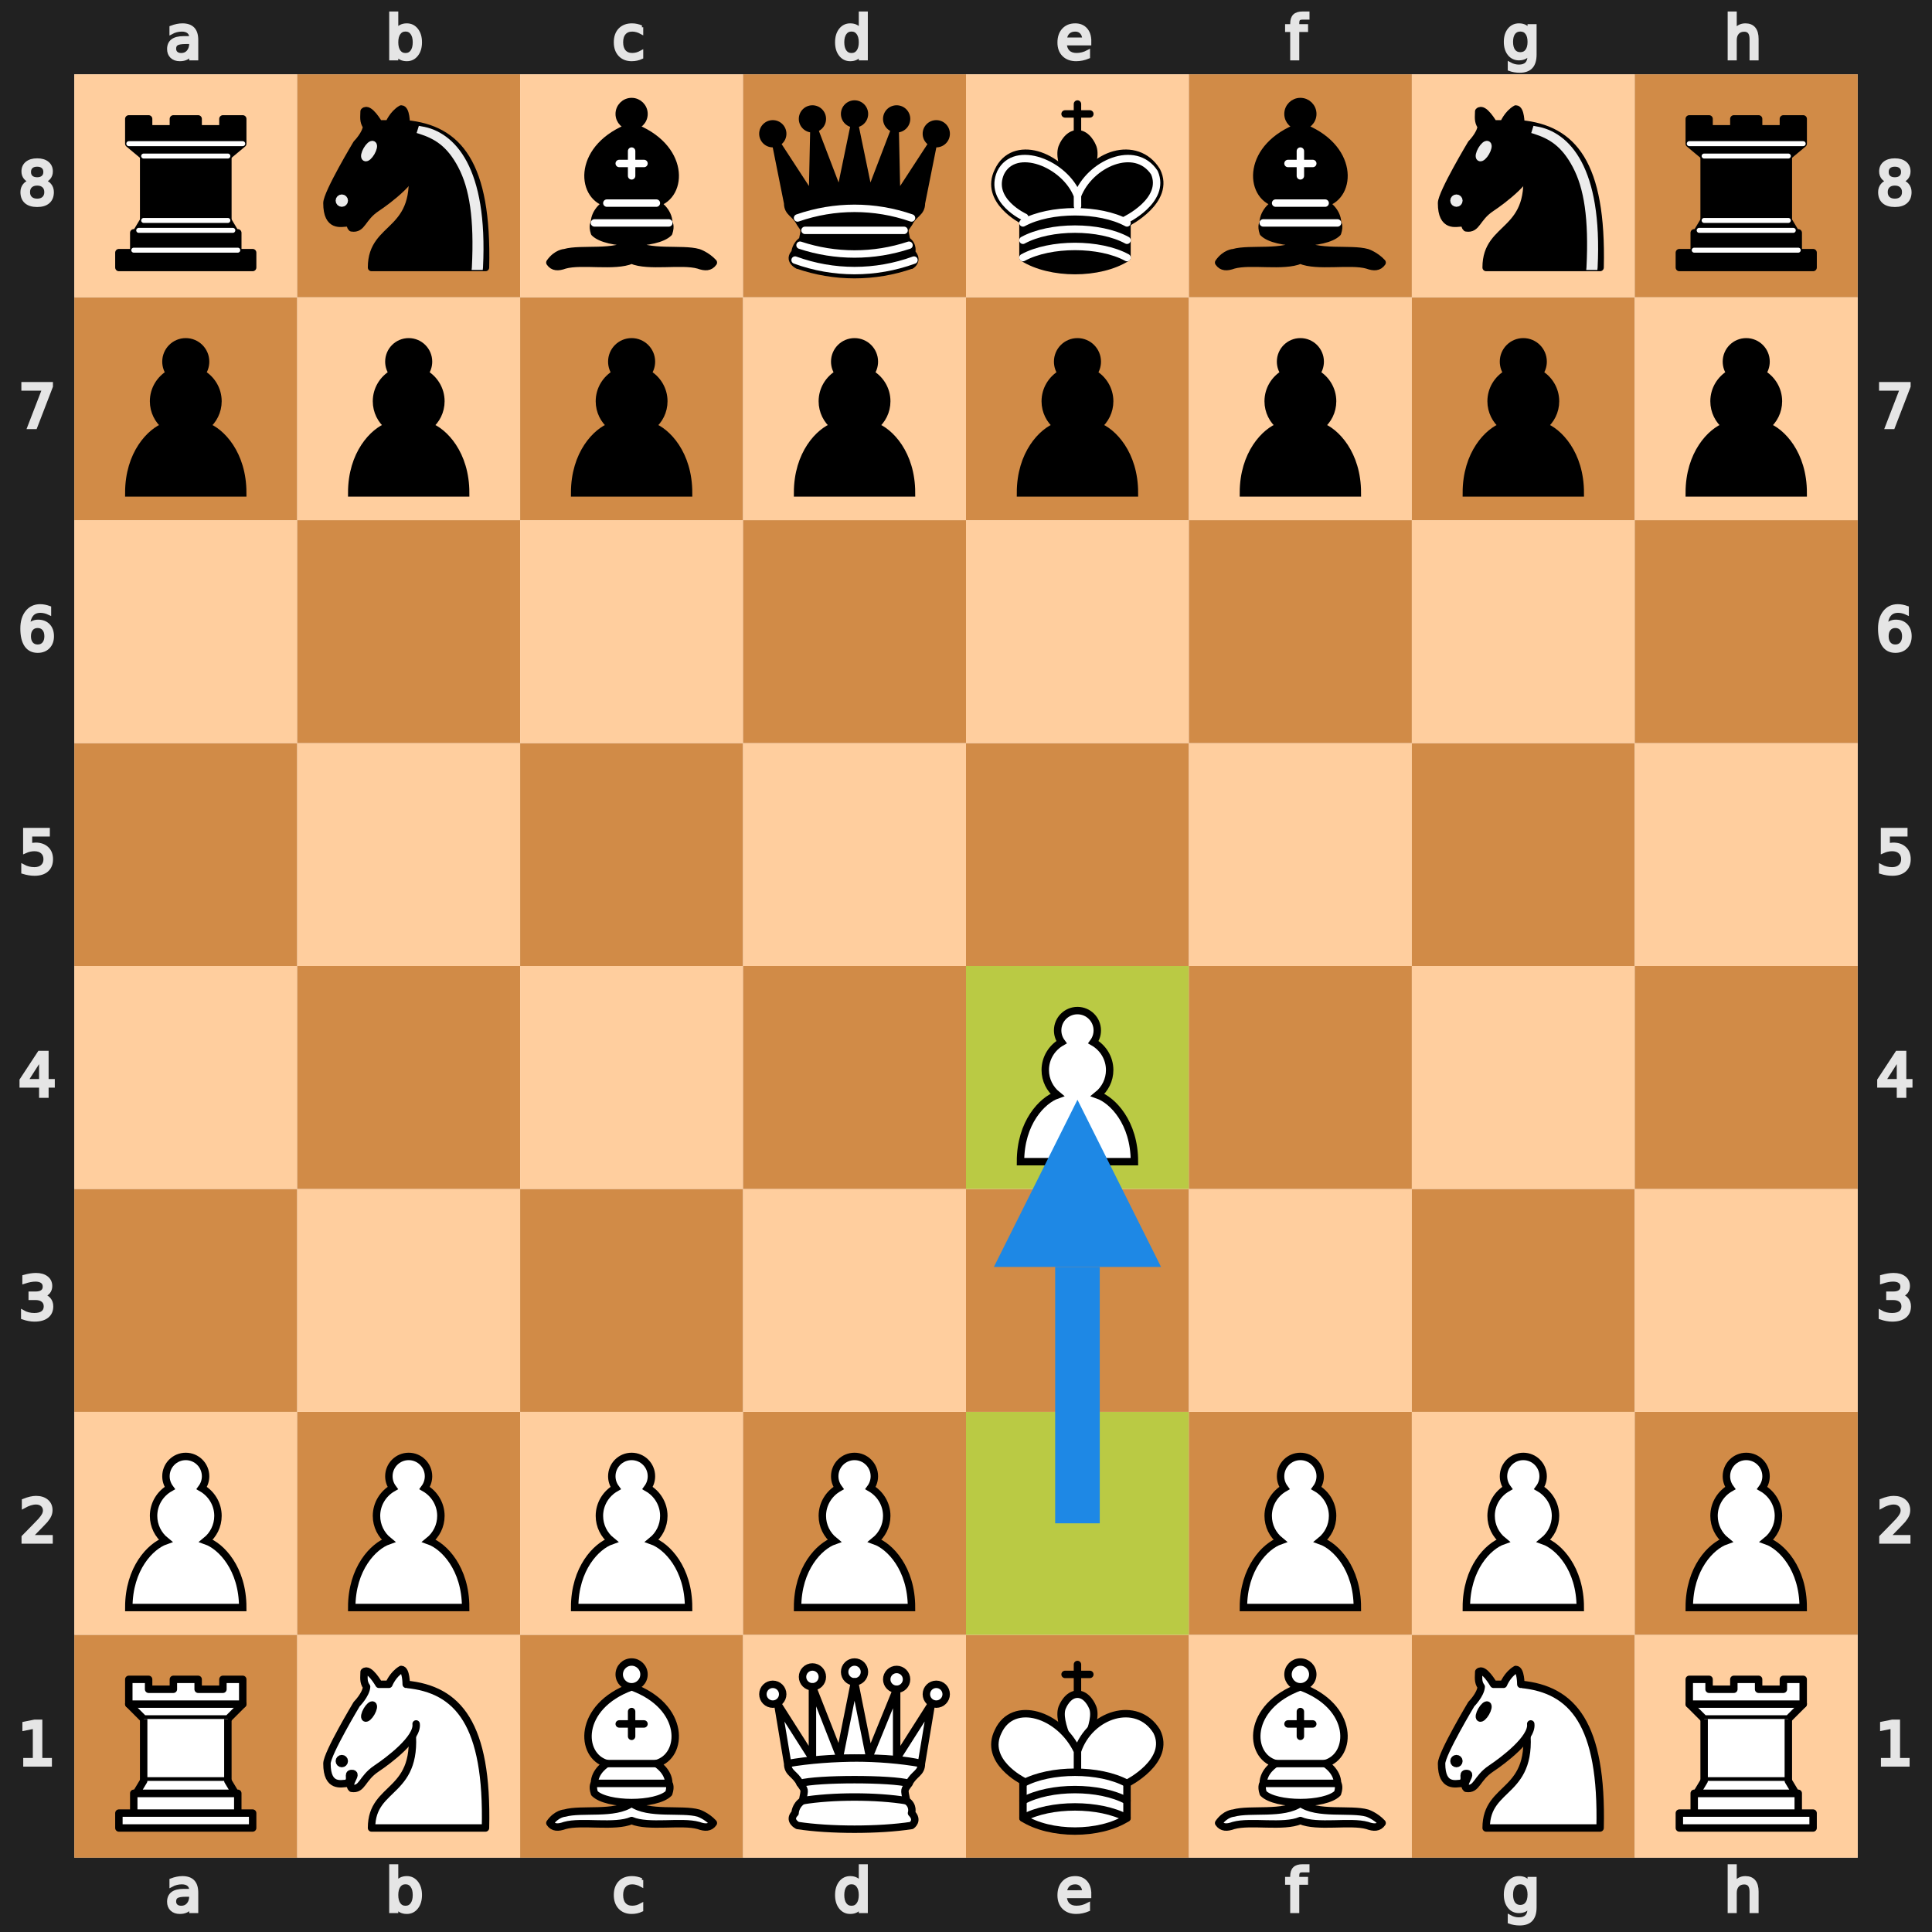
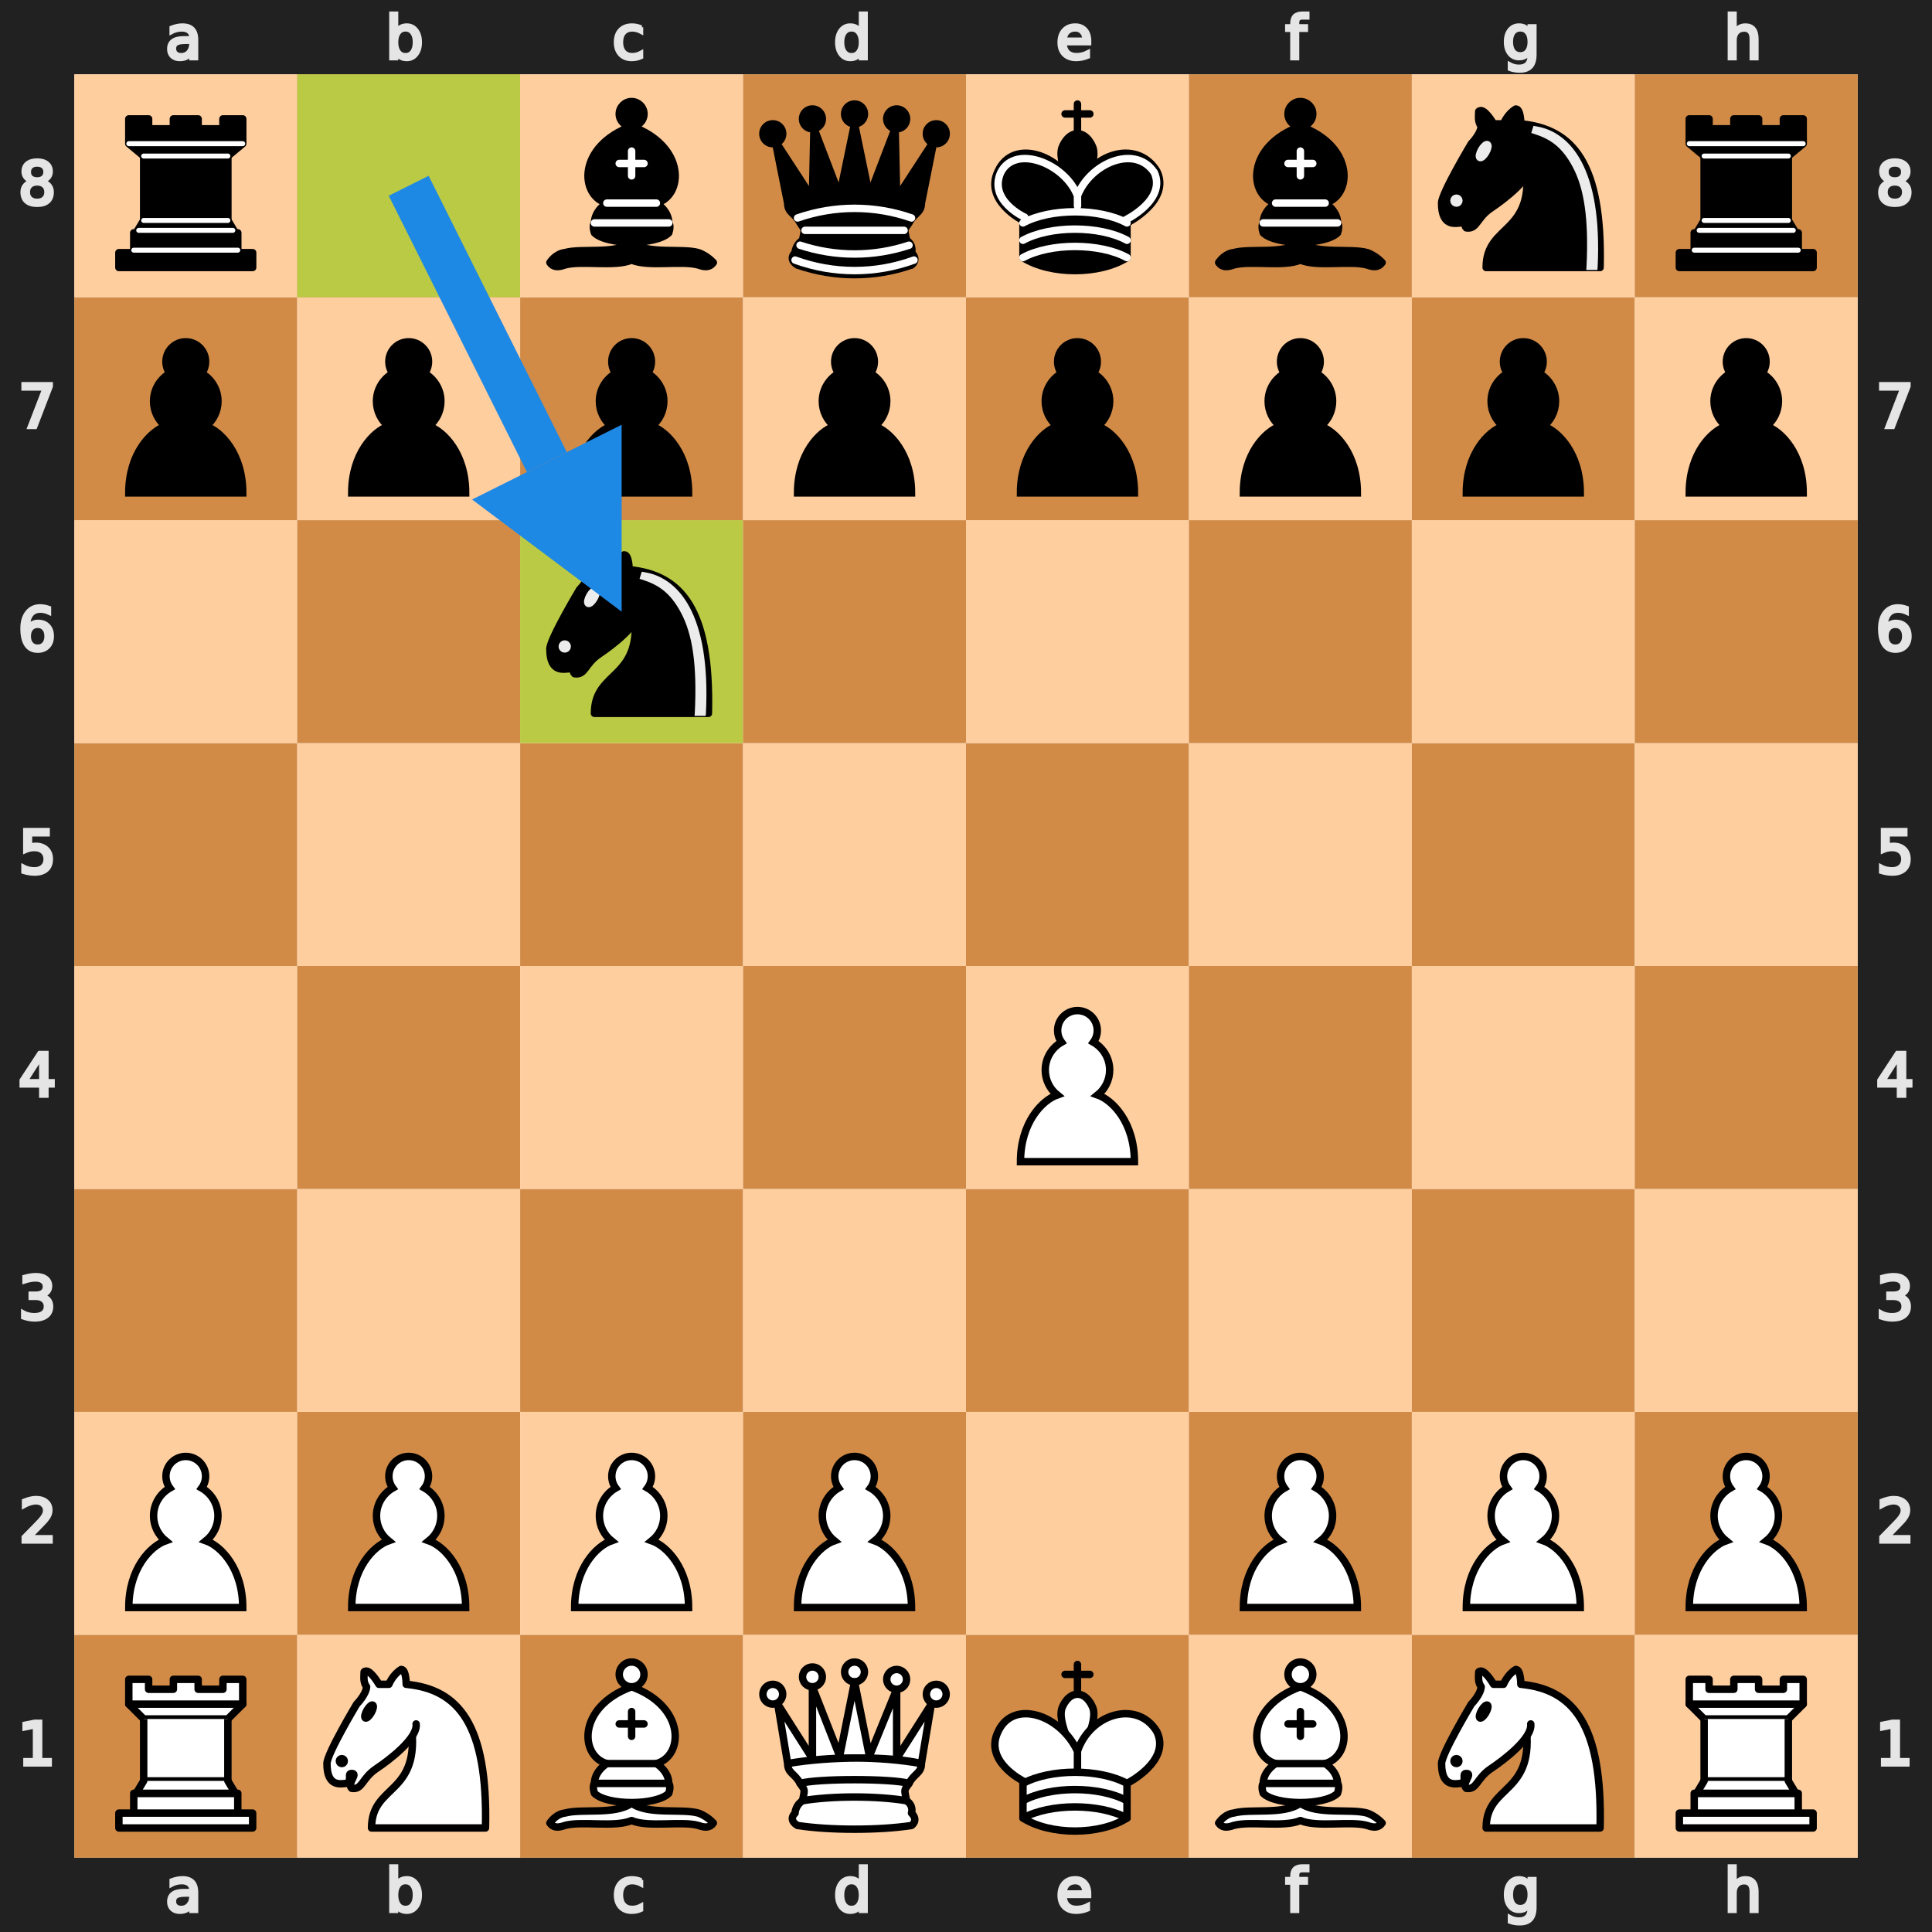
<svg xmlns="http://www.w3.org/2000/svg" xmlns:xlink="http://www.w3.org/1999/xlink" viewBox="0 0 390 390" width="400" height="400">
  <defs>
    <g id="white-pawn" class="white pawn">
      <path d="M22.5 9c-2.21 0-4 1.79-4 4 0 .89.29 1.71.78 2.38C17.33 16.5 16 18.59 16 21c0 2.03.94 3.84 2.41 5.03-3 1.06-7.41 5.55-7.41 13.47h23c0-7.92-4.41-12.41-7.41-13.47 1.47-1.19 2.41-3 2.41-5.03 0-2.41-1.33-4.5-3.28-5.62.49-.67.78-1.49.78-2.38 0-2.21-1.79-4-4-4z" fill="#fff" stroke="#000" stroke-width="1.5" stroke-linecap="round" />
    </g>
    <g id="white-knight" class="white knight" fill="none" fill-rule="evenodd" stroke="#000" stroke-width="1.5" stroke-linecap="round" stroke-linejoin="round">
      <path d="M 22,10 C 32.5,11 38.5,18 38,39 L 15,39 C 15,30 25,32.5 23,18" style="fill:#ffffff; stroke:#000000;" />
      <path d="M 24,18 C 24.38,20.91 18.45,25.37 16,27 C 13,29 13.18,31.34 11,31 C 9.958,30.06 12.41,27.96 11,28 C 10,28 11.19,29.23 10,30 C 9,30 5.997,31 6,26 C 6,24 12,14 12,14 C 12,14 13.89,12.1 14,10.5 C 13.27,9.506 13.5,8.5 13.5,7.5 C 14.5,6.5 16.5,10 16.5,10 L 18.5,10 C 18.5,10 19.28,8.008 21,7 C 22,7 22,10 22,10" style="fill:#ffffff; stroke:#000000;" />
      <path d="M 9.5 25.5 A 0.5 0.5 0 1 1 8.5,25.5 A 0.5 0.5 0 1 1 9.5 25.5 z" style="fill:#000000; stroke:#000000;" />
      <path d="M 15 15.5 A 0.5 1.5 0 1 1 14,15.5 A 0.5 1.5 0 1 1 15 15.5 z" transform="matrix(0.866,0.5,-0.5,0.866,9.693,-5.173)" style="fill:#000000; stroke:#000000;" />
    </g>
    <g id="white-bishop" class="white bishop" fill="none" fill-rule="evenodd" stroke="#000" stroke-width="1.5" stroke-linecap="round" stroke-linejoin="round">
      <g fill="#fff" stroke-linecap="butt">
        <path d="M9 36c3.39-.97 10.11.43 13.5-2 3.39 2.43 10.11 1.03 13.5 2 0 0 1.65.54 3 2-.68.97-1.65.99-3 .5-3.39-.97-10.11.46-13.5-1-3.39 1.46-10.11.03-13.5 1-1.354.49-2.323.47-3-.5 1.354-1.94 3-2 3-2zM15 32c2.5 2.5 12.5 2.5 15 0 .5-1.5 0-2 0-2 0-2.5-2.5-4-2.5-4 5.5-1.5 6-11.5-5-15.5-11 4-10.5 14-5 15.5 0 0-2.5 1.5-2.5 4 0 0-.5.5 0 2zM25 8a2.5 2.5 0 1 1-5 0 2.5 2.5 0 1 1 5 0z" />
      </g>
      <path d="M17.5 26h10M15 30h15m-7.5-14.5v5M20 18h5" stroke-linejoin="miter" />
    </g>
    <g id="white-rook" class="white rook" fill="#fff" fill-rule="evenodd" stroke="#000" stroke-width="1.5" stroke-linecap="round" stroke-linejoin="round">
      <path d="M9 39h27v-3H9v3zM12 36v-4h21v4H12zM11 14V9h4v2h5V9h5v2h5V9h4v5" stroke-linecap="butt" />
      <path d="M34 14l-3 3H14l-3-3" />
      <path d="M31 17v12.5H14V17" stroke-linecap="butt" stroke-linejoin="miter" />
      <path d="M31 29.5l1.5 2.5h-20l1.5-2.5" />
      <path d="M11 14h23" fill="none" stroke-linejoin="miter" />
    </g>
    <g id="white-queen" class="white queen" fill="#fff" fill-rule="evenodd" stroke="#000" stroke-width="1.5" stroke-linecap="round" stroke-linejoin="round">
      <path d="M8 12a2 2 0 1 1-4 0 2 2 0 1 1 4 0zM24.5 7.5a2 2 0 1 1-4 0 2 2 0 1 1 4 0zM41 12a2 2 0 1 1-4 0 2 2 0 1 1 4 0zM16 8.5a2 2 0 1 1-4 0 2 2 0 1 1 4 0zM33 9a2 2 0 1 1-4 0 2 2 0 1 1 4 0z" />
      <path d="M9 26c8.5-1.5 21-1.5 27 0l2-12-7 11V11l-5.5 13.5-3-15-3 15-5.5-14V25L7 14l2 12zM9 26c0 2 1.5 2 2.5 4 1 1.5 1 1 .5 3.5-1.5 1-1.5 2.5-1.5 2.5-1.5 1.5.5 2.5.5 2.5 6.5 1 16.5 1 23 0 0 0 1.5-1 0-2.5 0 0 .5-1.5-1-2.5-.5-2.5-.5-2 .5-3.5 1-2 2.5-2 2.5-4-8.5-1.5-18.5-1.5-27 0z" stroke-linecap="butt" />
      <path d="M11.5 30c3.5-1 18.5-1 22 0M12 33.5c6-1 15-1 21 0" fill="none" />
    </g>
    <g id="white-king" class="white king" fill="none" fill-rule="evenodd" stroke="#000" stroke-width="1.5" stroke-linecap="round" stroke-linejoin="round">
      <path d="M22.5 11.63V6M20 8h5" stroke-linejoin="miter" />
      <path d="M22.5 25s4.5-7.5 3-10.5c0 0-1-2.5-3-2.5s-3 2.5-3 2.5c-1.5 3 3 10.5 3 10.5" fill="#fff" stroke-linecap="butt" stroke-linejoin="miter" />
      <path d="M11.5 37c5.5 3.5 15.5 3.5 21 0v-7s9-4.5 6-10.5c-4-6.5-13.5-3.5-16 4V27v-3.5c-3.5-7.5-13-10.5-16-4-3 6 5 10 5 10V37z" fill="#fff" />
      <path d="M11.5 30c5.5-3 15.5-3 21 0m-21 3.5c5.5-3 15.5-3 21 0m-21 3.5c5.5-3 15.5-3 21 0" />
    </g>
    <g id="black-pawn" class="black pawn">
      <path d="M22.5 9c-2.21 0-4 1.79-4 4 0 .89.29 1.71.78 2.38C17.33 16.5 16 18.59 16 21c0 2.03.94 3.84 2.41 5.03-3 1.06-7.41 5.55-7.41 13.47h23c0-7.92-4.41-12.41-7.41-13.47 1.47-1.19 2.41-3 2.41-5.03 0-2.41-1.33-4.5-3.28-5.62.49-.67.78-1.49.78-2.38 0-2.21-1.79-4-4-4z" fill="#000" stroke="#000" stroke-width="1.5" stroke-linecap="round" />
    </g>
    <g id="black-knight" class="black knight" fill="none" fill-rule="evenodd" stroke="#000" stroke-width="1.5" stroke-linecap="round" stroke-linejoin="round">
      <path d="M 22,10 C 32.5,11 38.5,18 38,39 L 15,39 C 15,30 25,32.5 23,18" style="fill:#000000; stroke:#000000;" />
      <path d="M 24,18 C 24.38,20.91 18.45,25.37 16,27 C 13,29 13.18,31.34 11,31 C 9.958,30.06 12.41,27.96 11,28 C 10,28 11.19,29.23 10,30 C 9,30 5.997,31 6,26 C 6,24 12,14 12,14 C 12,14 13.89,12.1 14,10.5 C 13.27,9.506 13.5,8.5 13.5,7.5 C 14.5,6.5 16.5,10 16.5,10 L 18.5,10 C 18.5,10 19.28,8.008 21,7 C 22,7 22,10 22,10" style="fill:#000000; stroke:#000000;" />
      <path d="M 9.5 25.5 A 0.5 0.5 0 1 1 8.5,25.5 A 0.5 0.5 0 1 1 9.5 25.5 z" style="fill:#ececec; stroke:#ececec;" />
      <path d="M 15 15.5 A 0.5 1.5 0 1 1 14,15.5 A 0.5 1.5 0 1 1 15 15.5 z" transform="matrix(0.866,0.5,-0.5,0.866,9.693,-5.173)" style="fill:#ececec; stroke:#ececec;" />
      <path d="M 24.55,10.4 L 24.1,11.85 L 24.6,12 C 27.75,13 30.25,14.49 32.5,18.75 C 34.75,23.01 35.75,29.06 35.25,39 L 35.2,39.5 L 37.45,39.5 L 37.5,39 C 38,28.94 36.62,22.15 34.25,17.66 C 31.88,13.17 28.46,11.02 25.06,10.5 L 24.55,10.4 z " style="fill:#ececec; stroke:none;" />
    </g>
    <g id="black-bishop" class="black bishop" fill="none" fill-rule="evenodd" stroke="#000" stroke-width="1.5" stroke-linecap="round" stroke-linejoin="round">
      <path d="M9 36c3.39-.97 10.11.43 13.5-2 3.39 2.43 10.11 1.03 13.5 2 0 0 1.65.54 3 2-.68.97-1.65.99-3 .5-3.39-.97-10.11.46-13.5-1-3.39 1.46-10.11.03-13.5 1-1.354.49-2.323.47-3-.5 1.354-1.94 3-2 3-2zm6-4c2.5 2.5 12.5 2.5 15 0 .5-1.5 0-2 0-2 0-2.5-2.5-4-2.5-4 5.5-1.5 6-11.5-5-15.5-11 4-10.5 14-5 15.5 0 0-2.5 1.5-2.5 4 0 0-.5.5 0 2zM25 8a2.5 2.5 0 1 1-5 0 2.5 2.5 0 1 1 5 0z" fill="#000" stroke-linecap="butt" />
      <path d="M17.5 26h10M15 30h15m-7.5-14.5v5M20 18h5" stroke="#fff" stroke-linejoin="miter" />
    </g>
    <g id="black-rook" class="black rook" fill="#000" fill-rule="evenodd" stroke="#000" stroke-width="1.5" stroke-linecap="round" stroke-linejoin="round">
      <path d="M9 39h27v-3H9v3zM12.5 32l1.5-2.5h17l1.5 2.5h-20zM12 36v-4h21v4H12z" stroke-linecap="butt" />
      <path d="M14 29.5v-13h17v13H14z" stroke-linecap="butt" stroke-linejoin="miter" />
      <path d="M14 16.5L11 14h23l-3 2.5H14zM11 14V9h4v2h5V9h5v2h5V9h4v5H11z" stroke-linecap="butt" />
      <path d="M12 35.5h21M13 31.5h19M14 29.5h17M14 16.5h17M11 14h23" fill="none" stroke="#fff" stroke-width="1" stroke-linejoin="miter" />
    </g>
    <g id="black-queen" class="black queen" fill="#000" fill-rule="evenodd" stroke="#000" stroke-width="1.5" stroke-linecap="round" stroke-linejoin="round">
      <g fill="#000" stroke="none">
        <circle cx="6" cy="12" r="2.75" />
        <circle cx="14" cy="9" r="2.75" />
        <circle cx="22.5" cy="8" r="2.75" />
        <circle cx="31" cy="9" r="2.75" />
        <circle cx="39" cy="12" r="2.75" />
      </g>
      <path d="M9 26c8.5-1.5 21-1.5 27 0l2.5-12.5L31 25l-.3-14.1-5.2 13.6-3-14.5-3 14.5-5.2-13.6L14 25 6.5 13.5 9 26zM9 26c0 2 1.5 2 2.5 4 1 1.5 1 1 .5 3.5-1.5 1-1.5 2.5-1.5 2.5-1.5 1.5.5 2.5.5 2.5 6.5 1 16.5 1 23 0 0 0 1.5-1 0-2.5 0 0 .5-1.5-1-2.5-.5-2.5-.5-2 .5-3.5 1-2 2.5-2 2.5-4-8.5-1.5-18.5-1.5-27 0z" stroke-linecap="butt" />
      <path d="M11 38.5a35 35 1 0 0 23 0" fill="none" stroke-linecap="butt" />
      <path d="M11 29a35 35 1 0 1 23 0M12.5 31.5h20M11.5 34.5a35 35 1 0 0 22 0M10.5 37.5a35 35 1 0 0 24 0" fill="none" stroke="#fff" />
    </g>
    <g id="black-king" class="black king" fill="none" fill-rule="evenodd" stroke="#000" stroke-width="1.5" stroke-linecap="round" stroke-linejoin="round">
      <path d="M22.5 11.63V6" stroke-linejoin="miter" />
      <path d="M22.5 25s4.5-7.5 3-10.5c0 0-1-2.5-3-2.5s-3 2.5-3 2.5c-1.5 3 3 10.5 3 10.5" fill="#000" stroke-linecap="butt" stroke-linejoin="miter" />
      <path d="M11.5 37c5.5 3.5 15.5 3.5 21 0v-7s9-4.5 6-10.5c-4-6.5-13.5-3.5-16 4V27v-3.5c-3.5-7.5-13-10.5-16-4-3 6 5 10 5 10V37z" fill="#000" />
      <path d="M20 8h5" stroke-linejoin="miter" />
      <path d="M32 29.5s8.5-4 6.03-9.65C34.15 14 25 18 22.5 24.5l.01 2.1-.01-2.1C20 18 9.906 14 6.997 19.85c-2.497 5.65 4.853 9 4.853 9M11.5 30c5.5-3 15.5-3 21 0m-21 3.5c5.5-3 15.5-3 21 0m-21 3.5c5.5-3 15.5-3 21 0" stroke="#fff" />
    </g>
  </defs>
  <rect x="7.5" y="7.5" width="375" height="375" fill="none" stroke="#212121" stroke-width="15" />
  <g transform="translate(20, 1) scale(0.75, 0.75)" fill="#e5e5e5" stroke="#e5e5e5">
    <path d="M23.328 10.016q-1.742 0-2.414.398-.672.398-.672 1.36 0 .765.5 1.218.508.445 1.375.445 1.196 0 1.914-.843.727-.852.727-2.258v-.32zm2.867-.594v4.992h-1.437v-1.328q-.492.797-1.227 1.18-.734.375-1.797.375-1.343 0-2.14-.75-.79-.758-.79-2.024 0-1.476.985-2.226.992-.75 2.953-.75h2.016V8.75q0-.992-.656-1.531-.649-.547-1.829-.547-.75 0-1.46.18-.711.18-1.368.539V6.062q.79-.304 1.532-.453.742-.156 1.445-.156 1.898 0 2.836.984.937.985.937 2.985z" />
  </g>
  <g transform="translate(20, 375) scale(0.75, 0.75)" fill="#e5e5e5" stroke="#e5e5e5">
    <path d="M23.328 10.016q-1.742 0-2.414.398-.672.398-.672 1.36 0 .765.5 1.218.508.445 1.375.445 1.196 0 1.914-.843.727-.852.727-2.258v-.32zm2.867-.594v4.992h-1.437v-1.328q-.492.797-1.227 1.18-.734.375-1.797.375-1.343 0-2.14-.75-.79-.758-.79-2.024 0-1.476.985-2.226.992-.75 2.953-.75h2.016V8.75q0-.992-.656-1.531-.649-.547-1.829-.547-.75 0-1.46.18-.711.18-1.368.539V6.062q.79-.304 1.532-.453.742-.156 1.445-.156 1.898 0 2.836.984.937.985.937 2.985z" />
  </g>
  <g transform="translate(65, 1) scale(0.75, 0.75)" fill="#e5e5e5" stroke="#e5e5e5">
    <path d="M24.922 10.047q0-1.586-.656-2.485-.649-.906-1.79-.906-1.14 0-1.796.906-.649.899-.649 2.485 0 1.586.649 2.492.656.898 1.797.898 1.14 0 1.789-.898.656-.906.656-2.492zm-4.89-3.055q.452-.781 1.14-1.156.695-.383 1.656-.383 1.594 0 2.586 1.266 1 1.265 1 3.328 0 2.062-1 3.328-.992 1.266-2.586 1.266-.96 0-1.656-.375-.688-.383-1.14-1.164v1.312h-1.446V2.258h1.445z" />
  </g>
  <g transform="translate(65, 375) scale(0.75, 0.75)" fill="#e5e5e5" stroke="#e5e5e5">
    <path d="M24.922 10.047q0-1.586-.656-2.485-.649-.906-1.79-.906-1.14 0-1.796.906-.649.899-.649 2.485 0 1.586.649 2.492.656.898 1.797.898 1.14 0 1.789-.898.656-.906.656-2.492zm-4.89-3.055q.452-.781 1.14-1.156.695-.383 1.656-.383 1.594 0 2.586 1.266 1 1.265 1 3.328 0 2.062-1 3.328-.992 1.266-2.586 1.266-.96 0-1.656-.375-.688-.383-1.14-1.164v1.312h-1.446V2.258h1.445z" />
  </g>
  <g transform="translate(110, 1) scale(0.75, 0.75)" fill="#e5e5e5" stroke="#e5e5e5">
    <path d="M25.96 6v1.344q-.608-.336-1.226-.5-.609-.172-1.234-.172-1.398 0-2.172.89-.773.883-.773 2.485 0 1.601.773 2.492.774.883 2.172.883.625 0 1.234-.164.618-.172 1.227-.508v1.328q-.602.281-1.25.422-.64.14-1.367.14-1.977 0-3.14-1.242-1.165-1.242-1.165-3.351 0-2.14 1.172-3.367 1.18-1.227 3.227-1.227.664 0 1.296.14.633.134 1.227.407z" />
  </g>
  <g transform="translate(110, 375) scale(0.75, 0.75)" fill="#e5e5e5" stroke="#e5e5e5">
    <path d="M25.96 6v1.344q-.608-.336-1.226-.5-.609-.172-1.234-.172-1.398 0-2.172.89-.773.883-.773 2.485 0 1.601.773 2.492.774.883 2.172.883.625 0 1.234-.164.618-.172 1.227-.508v1.328q-.602.281-1.25.422-.64.14-1.367.14-1.977 0-3.14-1.242-1.165-1.242-1.165-3.351 0-2.14 1.172-3.367 1.18-1.227 3.227-1.227.664 0 1.296.14.633.134 1.227.407z" />
  </g>
  <g transform="translate(155, 1) scale(0.75, 0.75)" fill="#e5e5e5" stroke="#e5e5e5">
    <path d="M24.973 6.992V2.258h1.437v12.156h-1.437v-1.312q-.453.78-1.149 1.164-.687.375-1.656.375-1.586 0-2.586-1.266-.992-1.266-.992-3.328 0-2.063.992-3.328 1-1.266 2.586-1.266.969 0 1.656.383.696.375 1.149 1.156zm-4.899 3.055q0 1.586.649 2.492.656.898 1.797.898 1.14 0 1.796-.898.657-.906.657-2.492 0-1.586-.657-2.485-.656-.906-1.796-.906-1.141 0-1.797.906-.649.899-.649 2.485z" />
  </g>
  <g transform="translate(155, 375) scale(0.75, 0.75)" fill="#e5e5e5" stroke="#e5e5e5">
    <path d="M24.973 6.992V2.258h1.437v12.156h-1.437v-1.312q-.453.78-1.149 1.164-.687.375-1.656.375-1.586 0-2.586-1.266-.992-1.266-.992-3.328 0-2.063.992-3.328 1-1.266 2.586-1.266.969 0 1.656.383.696.375 1.149 1.156zm-4.899 3.055q0 1.586.649 2.492.656.898 1.797.898 1.14 0 1.796-.898.657-.906.657-2.492 0-1.586-.657-2.485-.656-.906-1.796-.906-1.141 0-1.797.906-.649.899-.649 2.485z" />
  </g>
  <g transform="translate(200, 1) scale(0.75, 0.75)" fill="#e5e5e5" stroke="#e5e5e5">
    <path d="M26.555 9.68v.703h-6.61q.094 1.484.89 2.265.806.774 2.235.774.828 0 1.602-.203.781-.203 1.547-.61v1.36q-.774.328-1.586.5-.813.172-1.649.172-2.093 0-3.32-1.22-1.219-1.218-1.219-3.296 0-2.148 1.157-3.406 1.164-1.266 3.132-1.266 1.766 0 2.79 1.14 1.03 1.134 1.03 3.087zm-1.438-.422q-.015-1.18-.664-1.883-.64-.703-1.703-.703-1.203 0-1.93.68-.718.68-.828 1.914z" />
  </g>
  <g transform="translate(200, 375) scale(0.75, 0.75)" fill="#e5e5e5" stroke="#e5e5e5">
    <path d="M26.555 9.68v.703h-6.61q.094 1.484.89 2.265.806.774 2.235.774.828 0 1.602-.203.781-.203 1.547-.61v1.36q-.774.328-1.586.5-.813.172-1.649.172-2.093 0-3.32-1.22-1.219-1.218-1.219-3.296 0-2.148 1.157-3.406 1.164-1.266 3.132-1.266 1.766 0 2.79 1.14 1.03 1.134 1.03 3.087zm-1.438-.422q-.015-1.18-.664-1.883-.64-.703-1.703-.703-1.203 0-1.93.68-.718.68-.828 1.914z" />
  </g>
  <g transform="translate(245, 1) scale(0.75, 0.75)" fill="#e5e5e5" stroke="#e5e5e5">
    <path d="M25.285 2.258v1.195H23.91q-.773 0-1.078.313-.297.312-.297 1.125v.773h2.367v1.117h-2.367v7.633H21.09V6.781h-1.375V5.664h1.375v-.61q0-1.46.68-2.124.68-.672 2.156-.672z" />
  </g>
  <g transform="translate(245, 375) scale(0.75, 0.75)" fill="#e5e5e5" stroke="#e5e5e5">
    <path d="M25.285 2.258v1.195H23.91q-.773 0-1.078.313-.297.312-.297 1.125v.773h2.367v1.117h-2.367v7.633H21.09V6.781h-1.375V5.664h1.375v-.61q0-1.46.68-2.124.68-.672 2.156-.672z" />
  </g>
  <g transform="translate(290, 1) scale(0.75, 0.75)" fill="#e5e5e5" stroke="#e5e5e5">
    <path d="M24.973 9.937q0-1.562-.649-2.421-.64-.86-1.804-.86-1.157 0-1.805.86-.64.859-.64 2.421 0 1.555.64 2.415.648.859 1.805.859 1.164 0 1.804-.86.649-.859.649-2.414zm1.437 3.391q0 2.234-.992 3.32-.992 1.094-3.04 1.094-.757 0-1.429-.117-.672-.11-1.304-.344v-1.398q.632.344 1.25.508.617.164 1.257.164 1.414 0 2.118-.743.703-.734.703-2.226v-.711q-.446.773-1.141 1.156-.695.383-1.664.383-1.61 0-2.594-1.227-.984-1.226-.984-3.25 0-2.03.984-3.257.985-1.227 2.594-1.227.969 0 1.664.383t1.14 1.156V5.664h1.438z" />
  </g>
  <g transform="translate(290, 375) scale(0.75, 0.75)" fill="#e5e5e5" stroke="#e5e5e5">
    <path d="M24.973 9.937q0-1.562-.649-2.421-.64-.86-1.804-.86-1.157 0-1.805.86-.64.859-.64 2.421 0 1.555.64 2.415.648.859 1.805.859 1.164 0 1.804-.86.649-.859.649-2.414zm1.437 3.391q0 2.234-.992 3.32-.992 1.094-3.04 1.094-.757 0-1.429-.117-.672-.11-1.304-.344v-1.398q.632.344 1.25.508.617.164 1.257.164 1.414 0 2.118-.743.703-.734.703-2.226v-.711q-.446.773-1.141 1.156-.695.383-1.664.383-1.61 0-2.594-1.227-.984-1.226-.984-3.25 0-2.03.984-3.257.985-1.227 2.594-1.227.969 0 1.664.383t1.14 1.156V5.664h1.438z" />
  </g>
  <g transform="translate(335, 1) scale(0.75, 0.75)" fill="#e5e5e5" stroke="#e5e5e5">
    <path d="M26.164 9.133v5.281h-1.437V9.18q0-1.243-.485-1.86-.484-.617-1.453-.617-1.164 0-1.836.742-.672.742-.672 2.024v4.945h-1.445V2.258h1.445v4.765q.516-.789 1.211-1.18.703-.39 1.617-.39 1.508 0 2.282.938.773.93.773 2.742z" />
  </g>
  <g transform="translate(335, 375) scale(0.75, 0.75)" fill="#e5e5e5" stroke="#e5e5e5">
    <path d="M26.164 9.133v5.281h-1.437V9.18q0-1.243-.485-1.86-.484-.617-1.453-.617-1.164 0-1.836.742-.672.742-.672 2.024v4.945h-1.445V2.258h1.445v4.765q.516-.789 1.211-1.18.703-.39 1.617-.39 1.508 0 2.282.938.773.93.773 2.742z" />
  </g>
  <g transform="translate(0, 335) scale(0.75, 0.75)" fill="#e5e5e5" stroke="#e5e5e5">
    <path d="M6.754 26.996h2.578v-8.898l-2.805.562v-1.437l2.79-.563h1.578v10.336h2.578v1.328h-6.72z" />
  </g>
  <g transform="translate(375, 335) scale(0.75, 0.75)" fill="#e5e5e5" stroke="#e5e5e5">
    <path d="M6.754 26.996h2.578v-8.898l-2.805.562v-1.437l2.79-.563h1.578v10.336h2.578v1.328h-6.72z" />
  </g>
  <g transform="translate(0, 290) scale(0.75, 0.75)" fill="#e5e5e5" stroke="#e5e5e5">
    <path d="M8.195 26.996h5.508v1.328H6.297v-1.328q.898-.93 2.445-2.492 1.555-1.57 1.953-2.024.758-.851 1.055-1.437.305-.594.305-1.164 0-.93-.657-1.516-.648-.586-1.695-.586-.742 0-1.57.258-.82.258-1.758.781v-1.593q.953-.383 1.781-.578.828-.196 1.516-.196 1.812 0 2.89.906 1.079.907 1.079 2.422 0 .72-.274 1.368-.265.64-.976 1.515-.196.227-1.243 1.313-1.046 1.078-2.953 3.023z" />
  </g>
  <g transform="translate(375, 290) scale(0.75, 0.75)" fill="#e5e5e5" stroke="#e5e5e5">
    <path d="M8.195 26.996h5.508v1.328H6.297v-1.328q.898-.93 2.445-2.492 1.555-1.57 1.953-2.024.758-.851 1.055-1.437.305-.594.305-1.164 0-.93-.657-1.516-.648-.586-1.695-.586-.742 0-1.57.258-.82.258-1.758.781v-1.593q.953-.383 1.781-.578.828-.196 1.516-.196 1.812 0 2.89.906 1.079.907 1.079 2.422 0 .72-.274 1.368-.265.64-.976 1.515-.196.227-1.243 1.313-1.046 1.078-2.953 3.023z" />
  </g>
  <g transform="translate(0, 245) scale(0.75, 0.75)" fill="#e5e5e5" stroke="#e5e5e5">
    <path d="M11.434 22.035q1.132.242 1.765 1.008.64.766.64 1.89 0 1.727-1.187 2.672-1.187.946-3.375.946-.734 0-1.515-.149-.774-.14-1.602-.43V26.45q.656.383 1.438.578.78.196 1.632.196 1.485 0 2.258-.586.782-.586.782-1.703 0-1.032-.727-1.61-.719-.586-2.008-.586h-1.36v-1.297h1.423q1.164 0 1.78-.46.618-.47.618-1.344 0-.899-.64-1.375-.633-.485-1.82-.485-.65 0-1.391.141-.743.14-1.633.437V16.95q.898-.25 1.68-.375.788-.125 1.484-.125 1.797 0 2.844.82 1.046.813 1.046 2.204 0 .968-.554 1.64-.555.664-1.578.922z" />
  </g>
  <g transform="translate(375, 245) scale(0.75, 0.75)" fill="#e5e5e5" stroke="#e5e5e5">
    <path d="M11.434 22.035q1.132.242 1.765 1.008.64.766.64 1.89 0 1.727-1.187 2.672-1.187.946-3.375.946-.734 0-1.515-.149-.774-.14-1.602-.43V26.45q.656.383 1.438.578.78.196 1.632.196 1.485 0 2.258-.586.782-.586.782-1.703 0-1.032-.727-1.61-.719-.586-2.008-.586h-1.36v-1.297h1.423q1.164 0 1.78-.46.618-.47.618-1.344 0-.899-.64-1.375-.633-.485-1.82-.485-.65 0-1.391.141-.743.14-1.633.437V16.95q.898-.25 1.68-.375.788-.125 1.484-.125 1.797 0 2.844.82 1.046.813 1.046 2.204 0 .968-.554 1.64-.555.664-1.578.922z" />
  </g>
  <g transform="translate(0, 200) scale(0.75, 0.75)" fill="#e5e5e5" stroke="#e5e5e5">
    <path d="M11.016 18.035L7.03 24.262h3.985zm-.414-1.375h1.984v7.602h1.664v1.312h-1.664v2.75h-1.57v-2.75H5.75v-1.523z" />
  </g>
  <g transform="translate(375, 200) scale(0.75, 0.75)" fill="#e5e5e5" stroke="#e5e5e5">
    <path d="M11.016 18.035L7.03 24.262h3.985zm-.414-1.375h1.984v7.602h1.664v1.312h-1.664v2.75h-1.57v-2.75H5.75v-1.523z" />
  </g>
  <g transform="translate(0, 155) scale(0.75, 0.75)" fill="#e5e5e5" stroke="#e5e5e5">
    <path d="M6.719 16.66h6.195v1.328h-4.75v2.86q.344-.118.688-.172.343-.063.687-.063 1.953 0 3.094 1.07 1.14 1.07 1.14 2.899 0 1.883-1.171 2.93-1.172 1.039-3.305 1.039-.735 0-1.5-.125-.758-.125-1.57-.375v-1.586q.703.383 1.453.57.75.188 1.586.188 1.351 0 2.14-.711.79-.711.79-1.93 0-1.219-.79-1.93-.789-.71-2.14-.71-.633 0-1.266.14-.625.14-1.281.438z" />
  </g>
  <g transform="translate(375, 155) scale(0.75, 0.75)" fill="#e5e5e5" stroke="#e5e5e5">
    <path d="M6.719 16.66h6.195v1.328h-4.75v2.86q.344-.118.688-.172.343-.063.687-.063 1.953 0 3.094 1.07 1.14 1.07 1.14 2.899 0 1.883-1.171 2.93-1.172 1.039-3.305 1.039-.735 0-1.5-.125-.758-.125-1.57-.375v-1.586q.703.383 1.453.57.75.188 1.586.188 1.351 0 2.14-.711.79-.711.79-1.93 0-1.219-.79-1.93-.789-.71-2.14-.71-.633 0-1.266.14-.625.14-1.281.438z" />
  </g>
  <g transform="translate(0, 110) scale(0.75, 0.75)" fill="#e5e5e5" stroke="#e5e5e5">
    <path d="M10.137 21.863q-1.063 0-1.688.727-.617.726-.617 1.992 0 1.258.617 1.992.625.727 1.688.727 1.062 0 1.68-.727.624-.734.624-1.992 0-1.266-.625-1.992-.617-.727-1.68-.727zm3.133-4.945v1.437q-.594-.28-1.204-.43-.601-.148-1.195-.148-1.562 0-2.39 1.055-.82 1.055-.938 3.188.46-.68 1.156-1.04.696-.367 1.531-.367 1.758 0 2.774 1.07 1.023 1.063 1.023 2.899 0 1.797-1.062 2.883-1.063 1.086-2.828 1.086-2.024 0-3.094-1.547-1.07-1.555-1.07-4.5 0-2.766 1.312-4.406 1.313-1.649 3.524-1.649.593 0 1.195.117.61.118 1.266.352z" />
  </g>
  <g transform="translate(375, 110) scale(0.75, 0.75)" fill="#e5e5e5" stroke="#e5e5e5">
    <path d="M10.137 21.863q-1.063 0-1.688.727-.617.726-.617 1.992 0 1.258.617 1.992.625.727 1.688.727 1.062 0 1.68-.727.624-.734.624-1.992 0-1.266-.625-1.992-.617-.727-1.68-.727zm3.133-4.945v1.437q-.594-.28-1.204-.43-.601-.148-1.195-.148-1.562 0-2.39 1.055-.82 1.055-.938 3.188.46-.68 1.156-1.04.696-.367 1.531-.367 1.758 0 2.774 1.07 1.023 1.063 1.023 2.899 0 1.797-1.062 2.883-1.063 1.086-2.828 1.086-2.024 0-3.094-1.547-1.07-1.555-1.07-4.5 0-2.766 1.312-4.406 1.313-1.649 3.524-1.649.593 0 1.195.117.61.118 1.266.352z" />
  </g>
  <g transform="translate(0, 65) scale(0.75, 0.75)" fill="#e5e5e5" stroke="#e5e5e5">
    <path d="M6.25 16.66h7.5v.672L9.516 28.324H7.867l3.985-10.336H6.25z" />
  </g>
  <g transform="translate(375, 65) scale(0.75, 0.75)" fill="#e5e5e5" stroke="#e5e5e5">
    <path d="M6.25 16.66h7.5v.672L9.516 28.324H7.867l3.985-10.336H6.25z" />
  </g>
  <g transform="translate(0, 20) scale(0.75, 0.75)" fill="#e5e5e5" stroke="#e5e5e5">
    <path d="M10 22.785q-1.125 0-1.773.602-.641.601-.641 1.656t.64 1.656q.649.602 1.774.602t1.773-.602q.649-.61.649-1.656 0-1.055-.649-1.656-.64-.602-1.773-.602zm-1.578-.672q-1.016-.25-1.586-.945-.563-.695-.563-1.695 0-1.399.993-2.211 1-.813 2.734-.813 1.742 0 2.734.813.993.812.993 2.21 0 1-.57 1.696-.563.695-1.571.945 1.14.266 1.773 1.04.641.773.641 1.89 0 1.695-1.04 2.602-1.03.906-2.96.906t-2.969-.906Q6 26.738 6 25.043q0-1.117.64-1.89.641-.774 1.782-1.04zm-.578-2.492q0 .906.562 1.414.57.508 1.594.508 1.016 0 1.586-.508.578-.508.578-1.414 0-.906-.578-1.414-.57-.508-1.586-.508-1.023 0-1.594.508-.562.508-.562 1.414z" />
  </g>
  <g transform="translate(375, 20) scale(0.75, 0.75)" fill="#e5e5e5" stroke="#e5e5e5">
    <path d="M10 22.785q-1.125 0-1.773.602-.641.601-.641 1.656t.64 1.656q.649.602 1.774.602t1.773-.602q.649-.61.649-1.656 0-1.055-.649-1.656-.64-.602-1.773-.602zm-1.578-.672q-1.016-.25-1.586-.945-.563-.695-.563-1.695 0-1.399.993-2.211 1-.813 2.734-.813 1.742 0 2.734.813.993.812.993 2.21 0 1-.57 1.696-.563.695-1.571.945 1.14.266 1.773 1.04.641.773.641 1.89 0 1.695-1.04 2.602-1.03.906-2.96.906t-2.969-.906Q6 26.738 6 25.043q0-1.117.64-1.89.641-.774 1.782-1.04zm-.578-2.492q0 .906.562 1.414.57.508 1.594.508 1.016 0 1.586-.508.578-.508.578-1.414 0-.906-.578-1.414-.57-.508-1.586-.508-1.023 0-1.594.508-.562.508-.562 1.414z" />
  </g>
  <rect x="15" y="330" width="45" height="45" class="square dark a1" stroke="none" fill="#d18b47" />
  <rect x="60" y="330" width="45" height="45" class="square light b1" stroke="none" fill="#ffce9e" />
  <rect x="105" y="330" width="45" height="45" class="square dark c1" stroke="none" fill="#d18b47" />
  <rect x="150" y="330" width="45" height="45" class="square light d1" stroke="none" fill="#ffce9e" />
  <rect x="195" y="330" width="45" height="45" class="square dark e1" stroke="none" fill="#d18b47" />
  <rect x="240" y="330" width="45" height="45" class="square light f1" stroke="none" fill="#ffce9e" />
  <rect x="285" y="330" width="45" height="45" class="square dark g1" stroke="none" fill="#d18b47" />
  <rect x="330" y="330" width="45" height="45" class="square light h1" stroke="none" fill="#ffce9e" />
  <rect x="15" y="285" width="45" height="45" class="square light a2" stroke="none" fill="#ffce9e" />
  <rect x="60" y="285" width="45" height="45" class="square dark b2" stroke="none" fill="#d18b47" />
  <rect x="105" y="285" width="45" height="45" class="square light c2" stroke="none" fill="#ffce9e" />
  <rect x="150" y="285" width="45" height="45" class="square dark d2" stroke="none" fill="#d18b47" />
  <rect x="195" y="285" width="45" height="45" class="square light e2" stroke="none" fill="#ffce9e" />
-   <rect x="195" y="285" width="45" height="45" stroke="none" fill="#baca44" />
  <rect x="240" y="285" width="45" height="45" class="square dark f2" stroke="none" fill="#d18b47" />
  <rect x="285" y="285" width="45" height="45" class="square light g2" stroke="none" fill="#ffce9e" />
  <rect x="330" y="285" width="45" height="45" class="square dark h2" stroke="none" fill="#d18b47" />
  <rect x="15" y="240" width="45" height="45" class="square dark a3" stroke="none" fill="#d18b47" />
  <rect x="60" y="240" width="45" height="45" class="square light b3" stroke="none" fill="#ffce9e" />
  <rect x="105" y="240" width="45" height="45" class="square dark c3" stroke="none" fill="#d18b47" />
  <rect x="150" y="240" width="45" height="45" class="square light d3" stroke="none" fill="#ffce9e" />
  <rect x="195" y="240" width="45" height="45" class="square dark e3" stroke="none" fill="#d18b47" />
  <rect x="240" y="240" width="45" height="45" class="square light f3" stroke="none" fill="#ffce9e" />
  <rect x="285" y="240" width="45" height="45" class="square dark g3" stroke="none" fill="#d18b47" />
  <rect x="330" y="240" width="45" height="45" class="square light h3" stroke="none" fill="#ffce9e" />
  <rect x="15" y="195" width="45" height="45" class="square light a4" stroke="none" fill="#ffce9e" />
  <rect x="60" y="195" width="45" height="45" class="square dark b4" stroke="none" fill="#d18b47" />
  <rect x="105" y="195" width="45" height="45" class="square light c4" stroke="none" fill="#ffce9e" />
  <rect x="150" y="195" width="45" height="45" class="square dark d4" stroke="none" fill="#d18b47" />
  <rect x="195" y="195" width="45" height="45" class="square light e4" stroke="none" fill="#ffce9e" />
-   <rect x="195" y="195" width="45" height="45" stroke="none" fill="#baca44" />
  <rect x="240" y="195" width="45" height="45" class="square dark f4" stroke="none" fill="#d18b47" />
  <rect x="285" y="195" width="45" height="45" class="square light g4" stroke="none" fill="#ffce9e" />
  <rect x="330" y="195" width="45" height="45" class="square dark h4" stroke="none" fill="#d18b47" />
  <rect x="15" y="150" width="45" height="45" class="square dark a5" stroke="none" fill="#d18b47" />
  <rect x="60" y="150" width="45" height="45" class="square light b5" stroke="none" fill="#ffce9e" />
  <rect x="105" y="150" width="45" height="45" class="square dark c5" stroke="none" fill="#d18b47" />
  <rect x="150" y="150" width="45" height="45" class="square light d5" stroke="none" fill="#ffce9e" />
  <rect x="195" y="150" width="45" height="45" class="square dark e5" stroke="none" fill="#d18b47" />
  <rect x="240" y="150" width="45" height="45" class="square light f5" stroke="none" fill="#ffce9e" />
  <rect x="285" y="150" width="45" height="45" class="square dark g5" stroke="none" fill="#d18b47" />
  <rect x="330" y="150" width="45" height="45" class="square light h5" stroke="none" fill="#ffce9e" />
  <rect x="15" y="105" width="45" height="45" class="square light a6" stroke="none" fill="#ffce9e" />
  <rect x="60" y="105" width="45" height="45" class="square dark b6" stroke="none" fill="#d18b47" />
  <rect x="105" y="105" width="45" height="45" class="square light c6" stroke="none" fill="#ffce9e" />
+   <rect x="105" y="105" width="45" height="45" stroke="none" fill="#baca44" />
  <rect x="150" y="105" width="45" height="45" class="square dark d6" stroke="none" fill="#d18b47" />
  <rect x="195" y="105" width="45" height="45" class="square light e6" stroke="none" fill="#ffce9e" />
  <rect x="240" y="105" width="45" height="45" class="square dark f6" stroke="none" fill="#d18b47" />
  <rect x="285" y="105" width="45" height="45" class="square light g6" stroke="none" fill="#ffce9e" />
  <rect x="330" y="105" width="45" height="45" class="square dark h6" stroke="none" fill="#d18b47" />
  <rect x="15" y="60" width="45" height="45" class="square dark a7" stroke="none" fill="#d18b47" />
  <rect x="60" y="60" width="45" height="45" class="square light b7" stroke="none" fill="#ffce9e" />
  <rect x="105" y="60" width="45" height="45" class="square dark c7" stroke="none" fill="#d18b47" />
  <rect x="150" y="60" width="45" height="45" class="square light d7" stroke="none" fill="#ffce9e" />
  <rect x="195" y="60" width="45" height="45" class="square dark e7" stroke="none" fill="#d18b47" />
  <rect x="240" y="60" width="45" height="45" class="square light f7" stroke="none" fill="#ffce9e" />
  <rect x="285" y="60" width="45" height="45" class="square dark g7" stroke="none" fill="#d18b47" />
  <rect x="330" y="60" width="45" height="45" class="square light h7" stroke="none" fill="#ffce9e" />
  <rect x="15" y="15" width="45" height="45" class="square light a8" stroke="none" fill="#ffce9e" />
  <rect x="60" y="15" width="45" height="45" class="square dark b8" stroke="none" fill="#d18b47" />
+   <rect x="60" y="15" width="45" height="45" stroke="none" fill="#baca44" />
  <rect x="105" y="15" width="45" height="45" class="square light c8" stroke="none" fill="#ffce9e" />
  <rect x="150" y="15" width="45" height="45" class="square dark d8" stroke="none" fill="#d18b47" />
  <rect x="195" y="15" width="45" height="45" class="square light e8" stroke="none" fill="#ffce9e" />
  <rect x="240" y="15" width="45" height="45" class="square dark f8" stroke="none" fill="#d18b47" />
  <rect x="285" y="15" width="45" height="45" class="square light g8" stroke="none" fill="#ffce9e" />
  <rect x="330" y="15" width="45" height="45" class="square dark h8" stroke="none" fill="#d18b47" />
  <use href="#white-rook" xlink:href="#white-rook" transform="translate(15, 330)" />
  <use href="#white-knight" xlink:href="#white-knight" transform="translate(60, 330)" />
  <use href="#white-bishop" xlink:href="#white-bishop" transform="translate(105, 330)" />
  <use href="#white-queen" xlink:href="#white-queen" transform="translate(150, 330)" />
  <use href="#white-king" xlink:href="#white-king" transform="translate(195, 330)" />
  <use href="#white-bishop" xlink:href="#white-bishop" transform="translate(240, 330)" />
  <use href="#white-knight" xlink:href="#white-knight" transform="translate(285, 330)" />
  <use href="#white-rook" xlink:href="#white-rook" transform="translate(330, 330)" />
  <use href="#white-pawn" xlink:href="#white-pawn" transform="translate(15, 285)" />
  <use href="#white-pawn" xlink:href="#white-pawn" transform="translate(60, 285)" />
  <use href="#white-pawn" xlink:href="#white-pawn" transform="translate(105, 285)" />
  <use href="#white-pawn" xlink:href="#white-pawn" transform="translate(150, 285)" />
  <use href="#white-pawn" xlink:href="#white-pawn" transform="translate(240, 285)" />
  <use href="#white-pawn" xlink:href="#white-pawn" transform="translate(285, 285)" />
  <use href="#white-pawn" xlink:href="#white-pawn" transform="translate(330, 285)" />
  <use href="#white-pawn" xlink:href="#white-pawn" transform="translate(195, 195)" />
+   <use href="#black-knight" xlink:href="#black-knight" transform="translate(105, 105)" />
  <use href="#black-pawn" xlink:href="#black-pawn" transform="translate(15, 60)" />
  <use href="#black-pawn" xlink:href="#black-pawn" transform="translate(60, 60)" />
  <use href="#black-pawn" xlink:href="#black-pawn" transform="translate(105, 60)" />
  <use href="#black-pawn" xlink:href="#black-pawn" transform="translate(150, 60)" />
  <use href="#black-pawn" xlink:href="#black-pawn" transform="translate(195, 60)" />
  <use href="#black-pawn" xlink:href="#black-pawn" transform="translate(240, 60)" />
  <use href="#black-pawn" xlink:href="#black-pawn" transform="translate(285, 60)" />
  <use href="#black-pawn" xlink:href="#black-pawn" transform="translate(330, 60)" />
  <use href="#black-rook" xlink:href="#black-rook" transform="translate(15, 15)" />
-   <use href="#black-knight" xlink:href="#black-knight" transform="translate(60, 15)" />
  <use href="#black-bishop" xlink:href="#black-bishop" transform="translate(105, 15)" />
  <use href="#black-queen" xlink:href="#black-queen" transform="translate(150, 15)" />
  <use href="#black-king" xlink:href="#black-king" transform="translate(195, 15)" />
  <use href="#black-bishop" xlink:href="#black-bishop" transform="translate(240, 15)" />
  <use href="#black-knight" xlink:href="#black-knight" transform="translate(285, 15)" />
  <use href="#black-rook" xlink:href="#black-rook" transform="translate(330, 15)" />
-   <line x1="217.5" y1="307.5" x2="217.5" y2="255.75" stroke="#1e88e5" stroke-width="9.0" stroke-linecap="butt" class="arrow" />
-   <polygon points="217.5,222.0 200.625,255.75 234.375,255.75" fill="#1e88e5" class="arrow" />
+   <line x1="82.5" y1="37.5" x2="110.394" y2="93.288" stroke="#1e88e5" stroke-width="9.0" stroke-linecap="butt" class="arrow" />
+   <polygon points="125.488,123.475 125.488,85.741 95.301,100.835" fill="#1e88e5" class="arrow" />
</svg>
